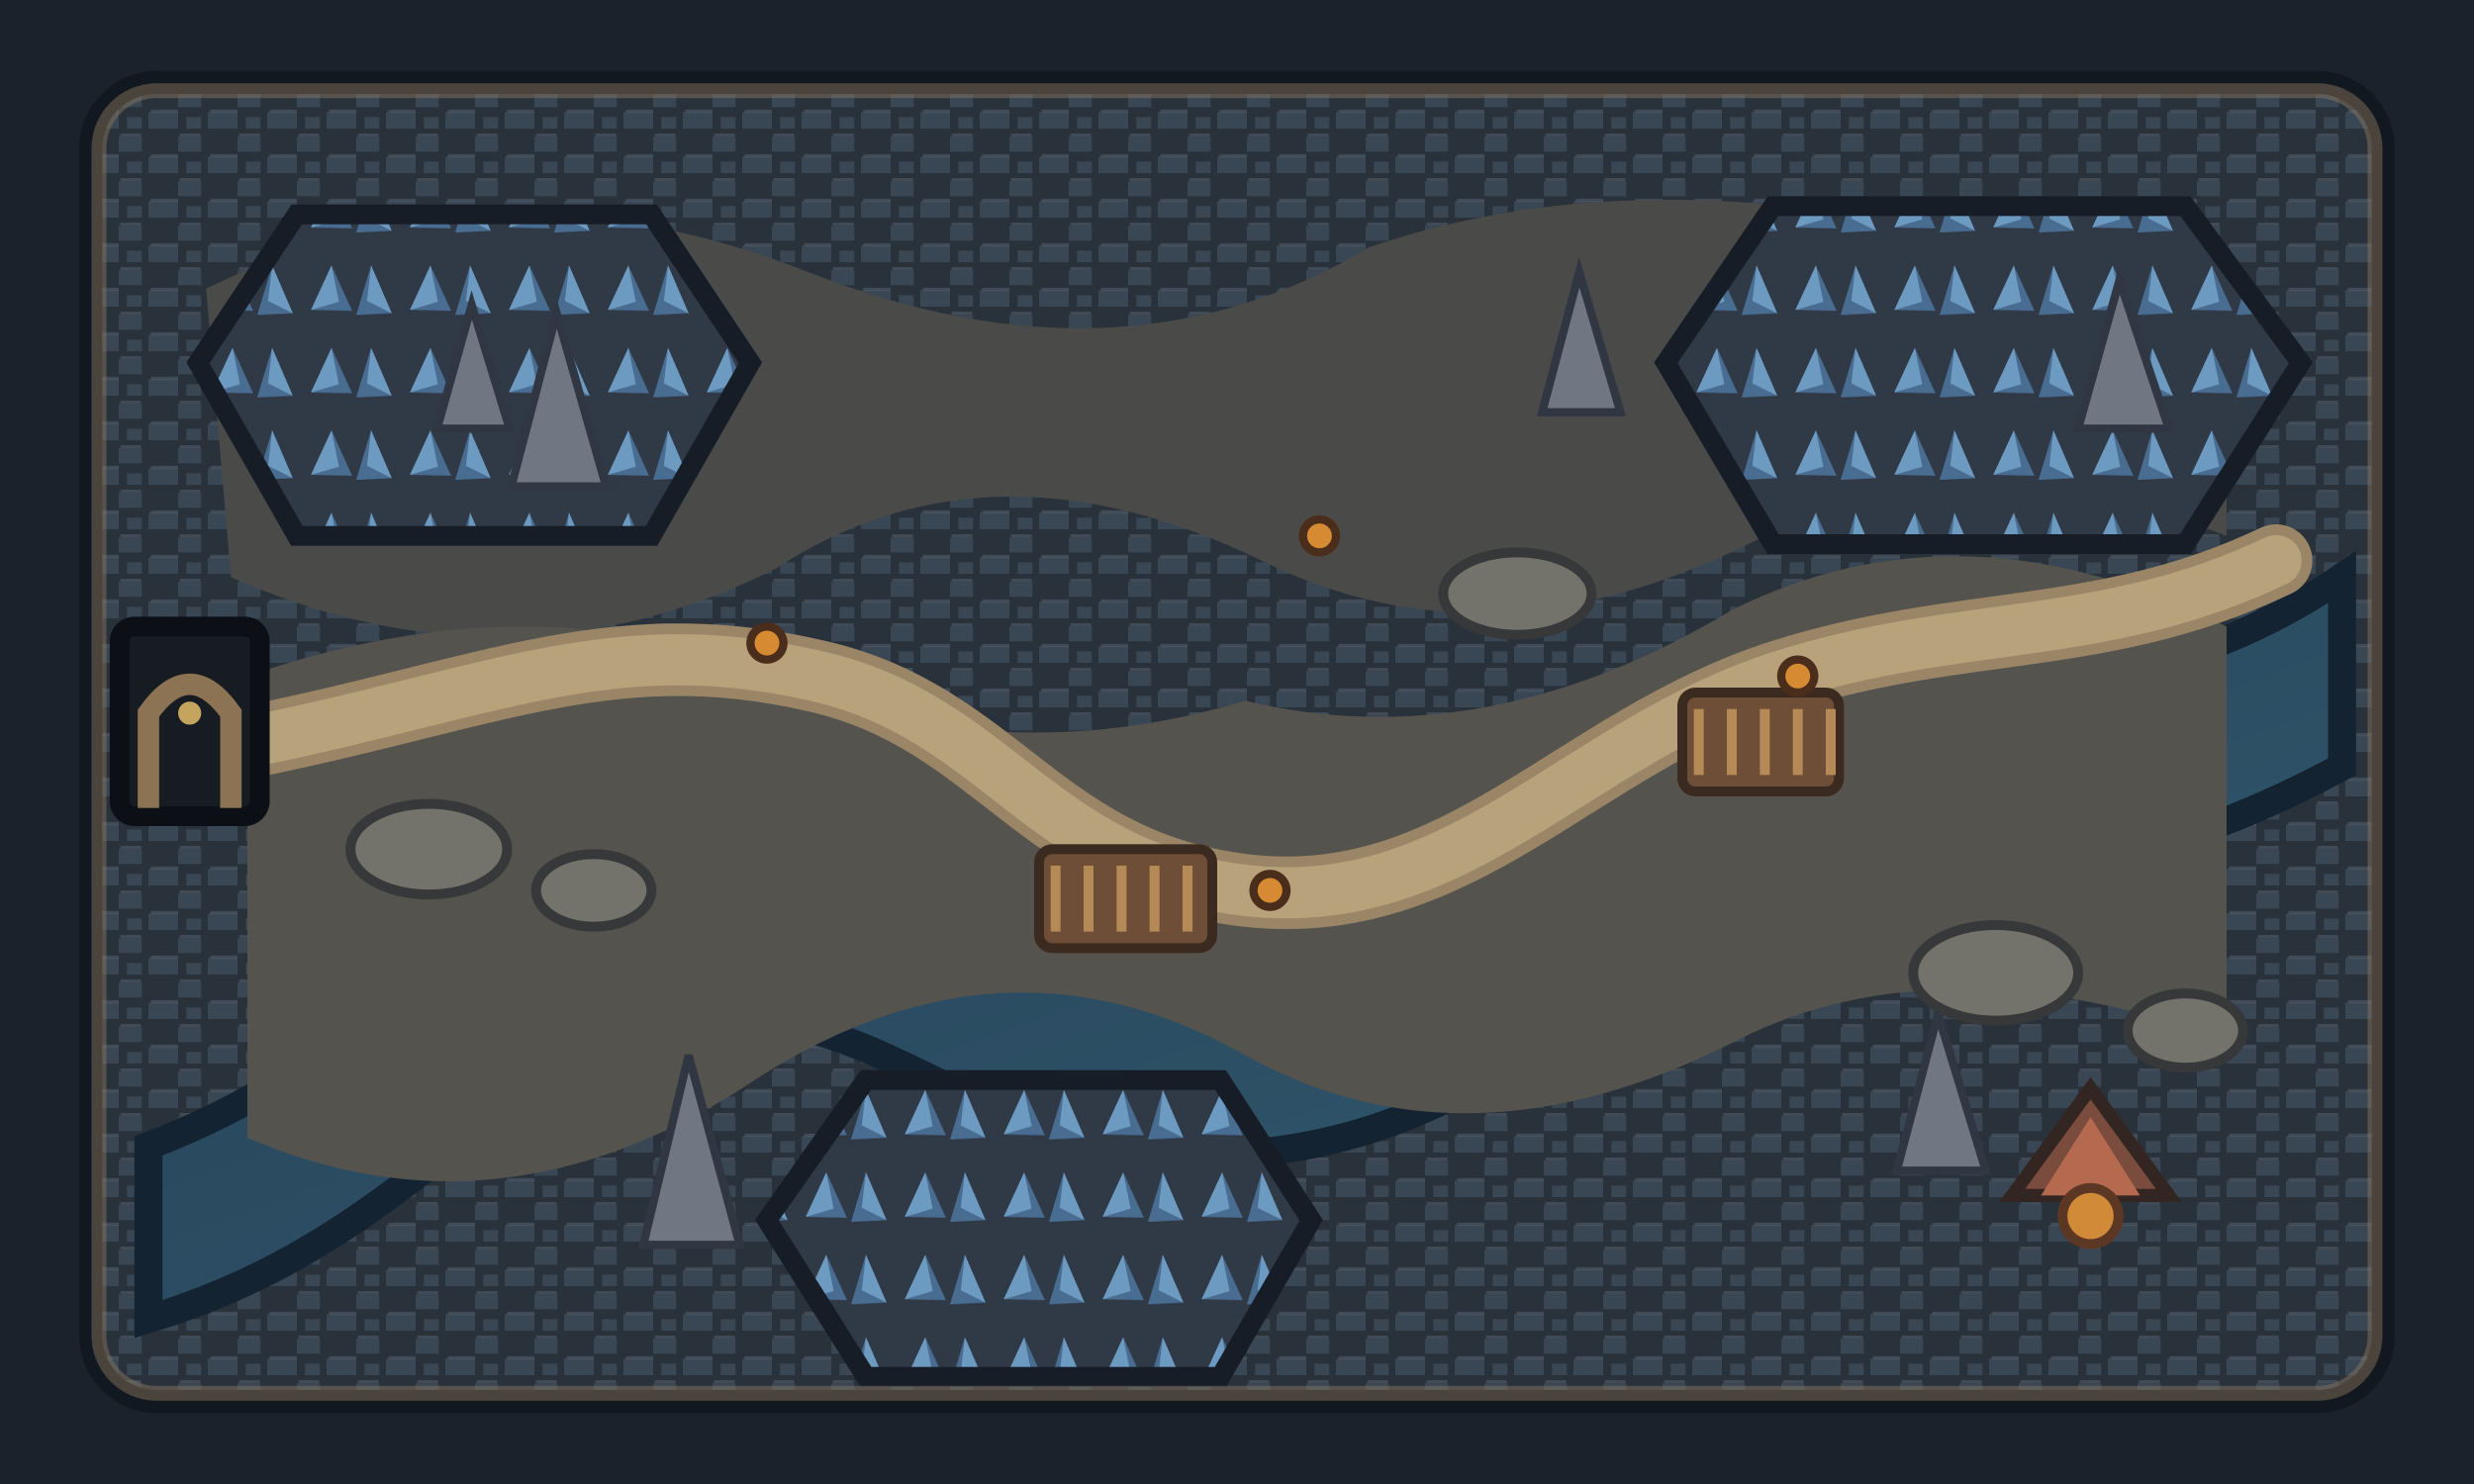
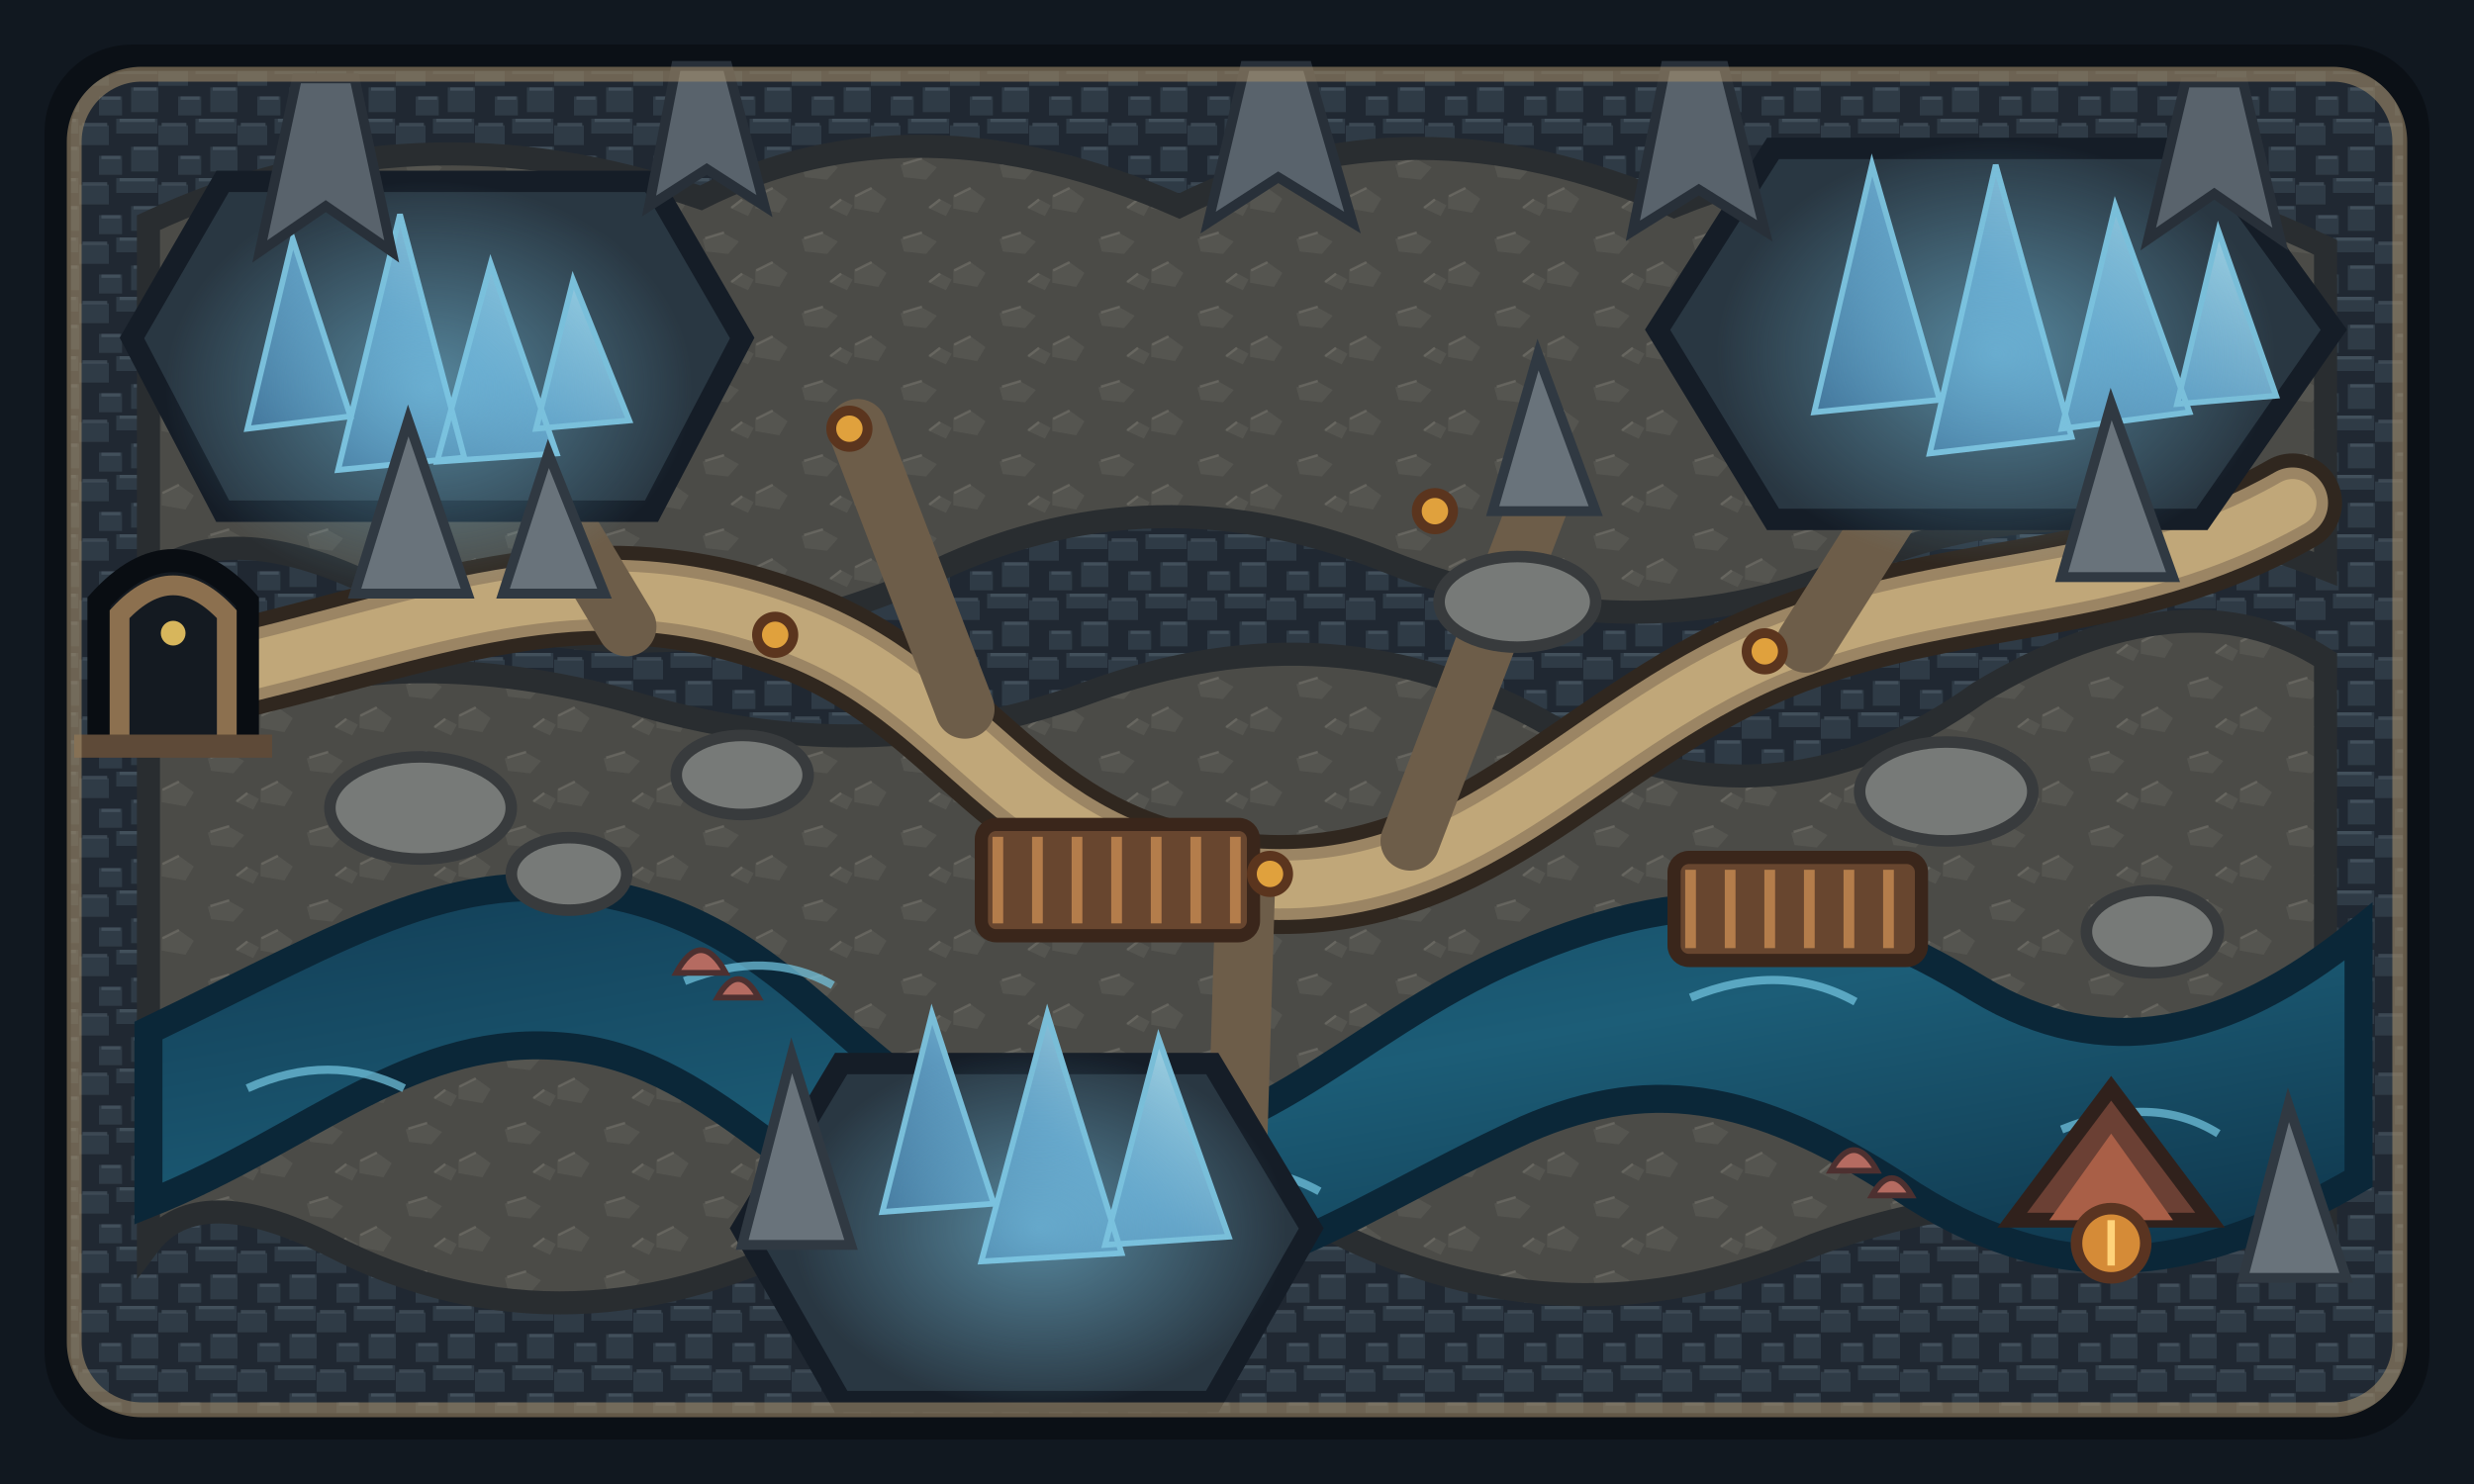
<svg xmlns="http://www.w3.org/2000/svg" width="3000" height="1800" viewBox="0 0 3000 1800">
  <defs>
-     <pattern id="stone" width="72" height="54" patternUnits="userSpaceOnUse">
-       <rect width="72" height="54" fill="#29313b" />
-       <path d="M0 4h28v18H0M36 28h36v20H36M10 34h18v14H10" fill="#394653" />
-       <path d="M2 2h25M39 27h33" stroke="#596674" stroke-width="4" opacity=".5" />
+     <pattern id="rock" width="96" height="72" patternUnits="userSpaceOnUse">
+       <rect width="96" height="72" fill="#202832" />
+       <path d="M0 8h36v24H0M45 0h50v18H45M24 45h28v23H24M63 34h33v30H63" fill="#2f3b46" />
+       <path d="M4 7h30M49 2h43M27 47h23M66 36h28" stroke="#52606c" stroke-width="4" opacity=".55" />
    </pattern>
-     <pattern id="crystal" width="120" height="100" patternUnits="userSpaceOnUse">
-       <rect width="120" height="100" fill="#303946" />
-       <path d="M18 76L42 22l25 55zM72 82l18-60 25 58z" fill="#496c91" />
-       <path d="M42 22l9 44-34 10M90 22l-5 43 30 15" fill="#6d9ac1" />
+     <pattern id="floor" width="120" height="90" patternUnits="userSpaceOnUse">
+       <rect width="120" height="90" fill="#4b4b47" />
+       <path d="M12 20l24-8 20 11-13 15-27-3zM76 58l21-10 18 13-10 17-29-5zM45 72l14-11 15 8-7 13z" fill="#555550" />
+       <path d="M15 19l23-7M77 58l20-10M47 72l13-10" stroke="#77756d" stroke-width="3" opacity=".55" />
    </pattern>
    <linearGradient id="water" x1="0" y1="0" x2="1" y2="1">
-       <stop stop-color="#263f55" />
-       <stop offset="1" stop-color="#315b70" />
+       <stop stop-color="#123d55" />
+       <stop offset=".5" stop-color="#1c5d77" />
+       <stop offset="1" stop-color="#0d3045" />
    </linearGradient>
+     <linearGradient id="crystal" x1="0" y1="1" x2="1" y2="0">
+       <stop stop-color="#315d83" />
+       <stop offset=".5" stop-color="#5e9bc0" />
+       <stop offset="1" stop-color="#b7e6f0" />
+     </linearGradient>
+     <radialGradient id="glow">
+       <stop stop-color="#7bc8e8" stop-opacity=".55" />
+       <stop offset="1" stop-color="#7bc8e8" stop-opacity="0" />
+     </radialGradient>
+     <filter id="shadow">
+       <feGaussianBlur stdDeviation="10" />
+     </filter>
  </defs>
-   <rect width="3000" height="1800" fill="#1c222b" />
-   <rect x="110" y="100" width="2780" height="1600" rx="80" fill="url(#stone)" stroke="#121820" stroke-width="28" />
-   <path d="M180 1390 C520 1260 540 1050 860 1010 C1190 970 1200 1190 1450 1210 C1750 1235 1880 1050 2140 930 C2390 810 2590 870 2840 700 L2840 930 C2580 1070 2440 1050 2200 1110 C1920 1180 1810 1380 1500 1400 C1190 1420 1080 1210 850 1240 C590 1280 510 1500 180 1600Z" fill="url(#water)" stroke="#142332" stroke-width="34" />
-   <path d="M250 350 Q600 180 980 330 T1660 300 Q2100 150 2700 390 L2700 650 Q2390 530 2140 650 Q1810 820 1530 680 Q1200 520 940 690 Q620 850 280 700Z" fill="#4a4b48" />
-   <path d="M300 820 Q650 700 930 820 T1510 850 Q1800 920 2100 740 Q2380 600 2700 760 L2700 1260 Q2350 1140 2110 1260 Q1780 1430 1510 1280 Q1210 1110 900 1320 Q600 1510 300 1380Z" fill="#55534d" />
-   <path d="M360 260h430l120 180-120 210H360l-120-210z" fill="url(#crystal)" stroke="#161d27" stroke-width="24" />
-   <path d="M2150 250h500l140 190-140 220h-500l-130-220z" fill="url(#crystal)" stroke="#161d27" stroke-width="24" />
-   <path d="M1050 1310h430l110 170-110 190h-430l-120-190z" fill="url(#crystal)" stroke="#161d27" stroke-width="24" />
-   <path d="M250 910 C580 850 730 760 990 820 C1210 870 1260 1050 1510 1080 C1770 1110 1910 900 2160 820 C2380 750 2550 780 2760 680" fill="none" stroke="#9a8667" stroke-width="88" stroke-linecap="round" />
-   <path d="M250 910 C580 850 730 760 990 820 C1210 870 1260 1050 1510 1080 C1770 1110 1910 900 2160 820 C2380 750 2550 780 2760 680" fill="none" stroke="#b7a27b" stroke-width="62" stroke-linecap="round" />
-   <g fill="#6e4e36" stroke="#3b2a20" stroke-width="12">
-     <rect x="1260" y="1030" width="210" height="120" rx="16" />
-     <rect x="2040" y="840" width="190" height="120" rx="16" />
+   <rect width="3000" height="1800" fill="#111820" />
+   <rect x="70" y="70" width="2860" height="1660" rx="90" fill="url(#rock)" stroke="#0b1016" stroke-width="32" />
+   <path d="M180 270 Q500 120 850 240 Q1110 110 1430 250 Q1710 110 2030 250 Q2400 100 2820 300 L2820 690 Q2520 570 2240 690 Q1980 800 1680 680 Q1380 560 1100 710 Q760 850 430 700 Q270 630 180 700Z" fill="url(#floor)" stroke="#292d30" stroke-width="28" />
+   <path d="M180 900 Q430 760 760 850 Q1050 940 1320 840 Q1620 730 1880 880 Q2150 1020 2400 840 Q2650 690 2820 800 L2820 1510 Q2500 1400 2200 1510 Q1900 1640 1610 1490 Q1300 1320 1010 1490 Q690 1660 400 1510 Q240 1430 180 1510Z" fill="url(#floor)" stroke="#292d30" stroke-width="28" />
+   <path d="M180 1250 C430 1130 560 1040 760 1090 C1000 1150 1050 1360 1290 1390 C1510 1420 1630 1250 1840 1160 C2070 1060 2220 1090 2400 1200 C2550 1290 2700 1260 2860 1130 L2860 1430 C2670 1540 2510 1570 2320 1450 C2140 1330 2010 1300 1850 1370 C1610 1480 1470 1610 1210 1540 C970 1470 880 1290 690 1270 C500 1250 380 1380 180 1460Z" fill="url(#water)" stroke="#0b2738" stroke-width="34" />
+   <g fill="none" stroke="#75c8e2" stroke-width="10" opacity=".7">
+     <path d="M300 1320q100-45 190 0" />
+     <path d="M830 1190q100-40 180 5" />
+     <path d="M1380 1450q120-60 220-5" />
+     <path d="M2050 1210q110-45 200 5" />
+     <path d="M2500 1370q110-45 190 5" />
  </g>
-   <g stroke="#b58a57" stroke-width="12">
-     <path d="M1280 1050v80m40-80v80m40-80v80m40-80v80m40-80v80M2060 860v80m40-80v80m40-80v80m40-80v80m40-80v80" />
+   <path d="M250 820 C520 760 700 670 950 760 C1180 840 1220 1040 1500 1070 C1780 1100 1910 890 2150 790 C2370 700 2570 730 2780 610" fill="none" stroke="#30271f" stroke-width="120" stroke-linecap="round" />
+   <path d="M250 820 C520 760 700 670 950 760 C1180 840 1220 1040 1500 1070 C1780 1100 1910 890 2150 790 C2370 700 2570 730 2780 610" fill="none" stroke="#9b8564" stroke-width="86" stroke-linecap="round" />
+   <path d="M250 820 C520 760 700 670 950 760 C1180 840 1220 1040 1500 1070 C1780 1100 1910 890 2150 790 C2370 700 2570 730 2780 610" fill="none" stroke="#c2a97a" stroke-width="58" stroke-linecap="round" opacity=".95" />
+   <g fill="none" stroke="#6d5d49" stroke-width="72" stroke-linecap="round">
+     <path d="M760 760L610 510" />
+     <path d="M1170 860L1040 520" />
+     <path d="M1710 1020L1870 600" />
+     <path d="M2190 780L2380 480" />
+     <path d="M1510 1080L1500 1410" />
  </g>
-   <g fill="#707782" stroke="#303742" stroke-width="10">
-     <path d="M530 520l42-150 46 150zM620 590l55-210 60 210zM1870 500l45-170 50 170zM2300 1420l50-190 58 190zM780 1510l55-230 62 230zM2520 520l50-180 60 180z" />
+   <g stroke="#151d27" stroke-width="26">
+     <path d="M270 220h520l110 190-110 210H270L160 410z" fill="#293742" />
+     <path d="M2150 180h520l160 220-160 230h-520l-140-230z" fill="#293742" />
+     <path d="M1020 1290h450l120 200-120 210h-450l-120-210z" fill="#293742" />
  </g>
-   <g fill="#74736b" stroke="#36383a" stroke-width="12">
-     <ellipse cx="520" cy="1030" rx="95" ry="55" />
-     <ellipse cx="720" cy="1080" rx="70" ry="44" />
-     <ellipse cx="1840" cy="720" rx="90" ry="50" />
-     <ellipse cx="2420" cy="1180" rx="100" ry="58" />
-     <ellipse cx="2650" cy="1250" rx="70" ry="45" />
+   <g fill="url(#crystal)" stroke="#79bdd7" stroke-width="7">
+     <path d="M300 520l55-230 70 215zM410 570l75-310 78 295zM530 560l65-240 80 230zM650 520l45-180 68 170z" />
+     <path d="M2200 500l70-300 82 285zM2340 550l80-350 92 330zM2500 520l65-270 90 250zM2640 490l50-210 70 200z" />
+     <path d="M1070 1470l60-240 75 230zM1190 1530l80-300 90 290zM1340 1510l65-250 85 240z" />
  </g>
-   <g transform="translate(145 760)">
-     <rect x="0" y="0" width="170" height="230" rx="18" fill="#171b22" stroke="#0c1016" stroke-width="24" />
-     <path d="M35 220V105Q85 35 135 105v115" fill="none" stroke="#8b7354" stroke-width="26" />
-     <circle cx="85" cy="105" r="14" fill="#c4a45e" />
+   <ellipse cx="520" cy="470" rx="320" ry="250" fill="url(#glow)" />
+   <ellipse cx="2420" cy="430" rx="340" ry="260" fill="url(#glow)" />
+   <ellipse cx="1260" cy="1490" rx="300" ry="220" fill="url(#glow)" />
+   <g stroke="#3a261b" stroke-width="16">
+     <g>
+       <rect x="1190" y="1000" width="330" height="135" rx="18" fill="#68462f" />
+       <path d="M1210 1015v105m48-105v105m48-105v105m48-105v105m48-105v105m48-105v105m48-105v105" stroke="#b47d4b" stroke-width="13" />
+     </g>
+     <g>
+       <rect x="2030" y="1040" width="300" height="125" rx="18" fill="#68462f" />
+       <path d="M2050 1055v95m48-95v95m48-95v95m48-95v95m48-95v95m48-95v95" stroke="#b47d4b" stroke-width="13" />
+     </g>
+   </g>
+   <g fill="#59636c" stroke="#283039" stroke-width="12">
+     <path d="M360 95l70 0 45 210-80-55-80 55z" />
+     <path d="M820 80l62 0 45 170-70-45-70 45z" />
+     <path d="M1510 80l75 0 55 190-90-55-85 55z" />
+     <path d="M2020 80l70 0 50 200-80-50-80 50z" />
+     <path d="M2650 100l70 0 45 190-80-55-80 55z" />
+   </g>
+   <g fill="#69737b" stroke="#303942" stroke-width="12">
+     <path d="M430 720l65-210 72 210z" />
+     <path d="M610 720l55-170 68 170z" />
+     <path d="M900 1510l60-230 72 230z" />
+     <path d="M1810 620l55-190 70 190z" />
+     <path d="M2500 700l60-210 75 210z" />
+     <path d="M2720 1550l55-210 70 210z" />
+   </g>
+   <g fill="#777a78" stroke="#383b3d" stroke-width="14">
+     <ellipse cx="510" cy="980" rx="110" ry="62" />
+     <ellipse cx="690" cy="1060" rx="70" ry="44" />
+     <ellipse cx="900" cy="940" rx="80" ry="48" />
+     <ellipse cx="1840" cy="730" rx="95" ry="55" />
+     <ellipse cx="2360" cy="960" rx="105" ry="60" />
+     <ellipse cx="2610" cy="1130" rx="80" ry="50" />
+   </g>
+   <g transform="translate(120 650)">
+     <path d="M0 250V80Q90-20 180 80v170" fill="#141a21" stroke="#090d12" stroke-width="28" />
+     <path d="M25 250V95Q90 25 155 95v155" fill="none" stroke="#8c704f" stroke-width="24" />
+     <circle cx="90" cy="118" r="15" fill="#d7b65c" />
+     <path d="M-30 255h240" stroke="#5e4a38" stroke-width="28" />
  </g>
  <g transform="translate(2440 1320)">
-     <path d="M0 130L95 0l95 130z" fill="#7a4c3d" stroke="#332622" stroke-width="16" />
-     <path d="M35 130l60-95 60 95" fill="#b56a4f" />
-     <circle cx="95" cy="155" r="34" fill="#d18a38" stroke="#5c3824" stroke-width="12" />
+     <path d="M0 160L120 0l120 160z" fill="#6b4034" stroke="#30211c" stroke-width="18" />
+     <path d="M45 160l75-105 75 105" fill="#a95f47" />
+     <circle cx="120" cy="188" r="42" fill="#d58b37" stroke="#5a3421" stroke-width="14" />
+     <path d="M120 160v55" stroke="#ffd37a" stroke-width="9" />
  </g>
-   <g fill="#d68b32" stroke="#4b2d1c" stroke-width="10">
-     <circle cx="930" cy="780" r="20" />
-     <circle cx="1540" cy="1080" r="20" />
-     <circle cx="2180" cy="820" r="20" />
-     <circle cx="1600" cy="650" r="20" />
+   <g fill="#e0a13d" stroke="#5b351e" stroke-width="12">
+     <circle cx="940" cy="770" r="22" />
+     <circle cx="1540" cy="1060" r="22" />
+     <circle cx="2140" cy="790" r="22" />
+     <circle cx="1740" cy="620" r="22" />
+     <circle cx="1030" cy="520" r="22" />
  </g>
-   <rect x="120" y="110" width="2760" height="1580" rx="70" fill="none" stroke="#8d795f" stroke-width="18" opacity=".45" />
+   <g fill="#b56b61" stroke="#4d3030" stroke-width="7">
+     <path d="M820 1180q30-55 60 0zM870 1210q25-45 50 0zM2220 1420q28-50 56 0zM2270 1450q24-42 48 0z" />
+   </g>
+   <rect x="90" y="90" width="2820" height="1620" rx="82" fill="none" stroke="#a08b69" stroke-width="18" opacity=".6" />
</svg>
